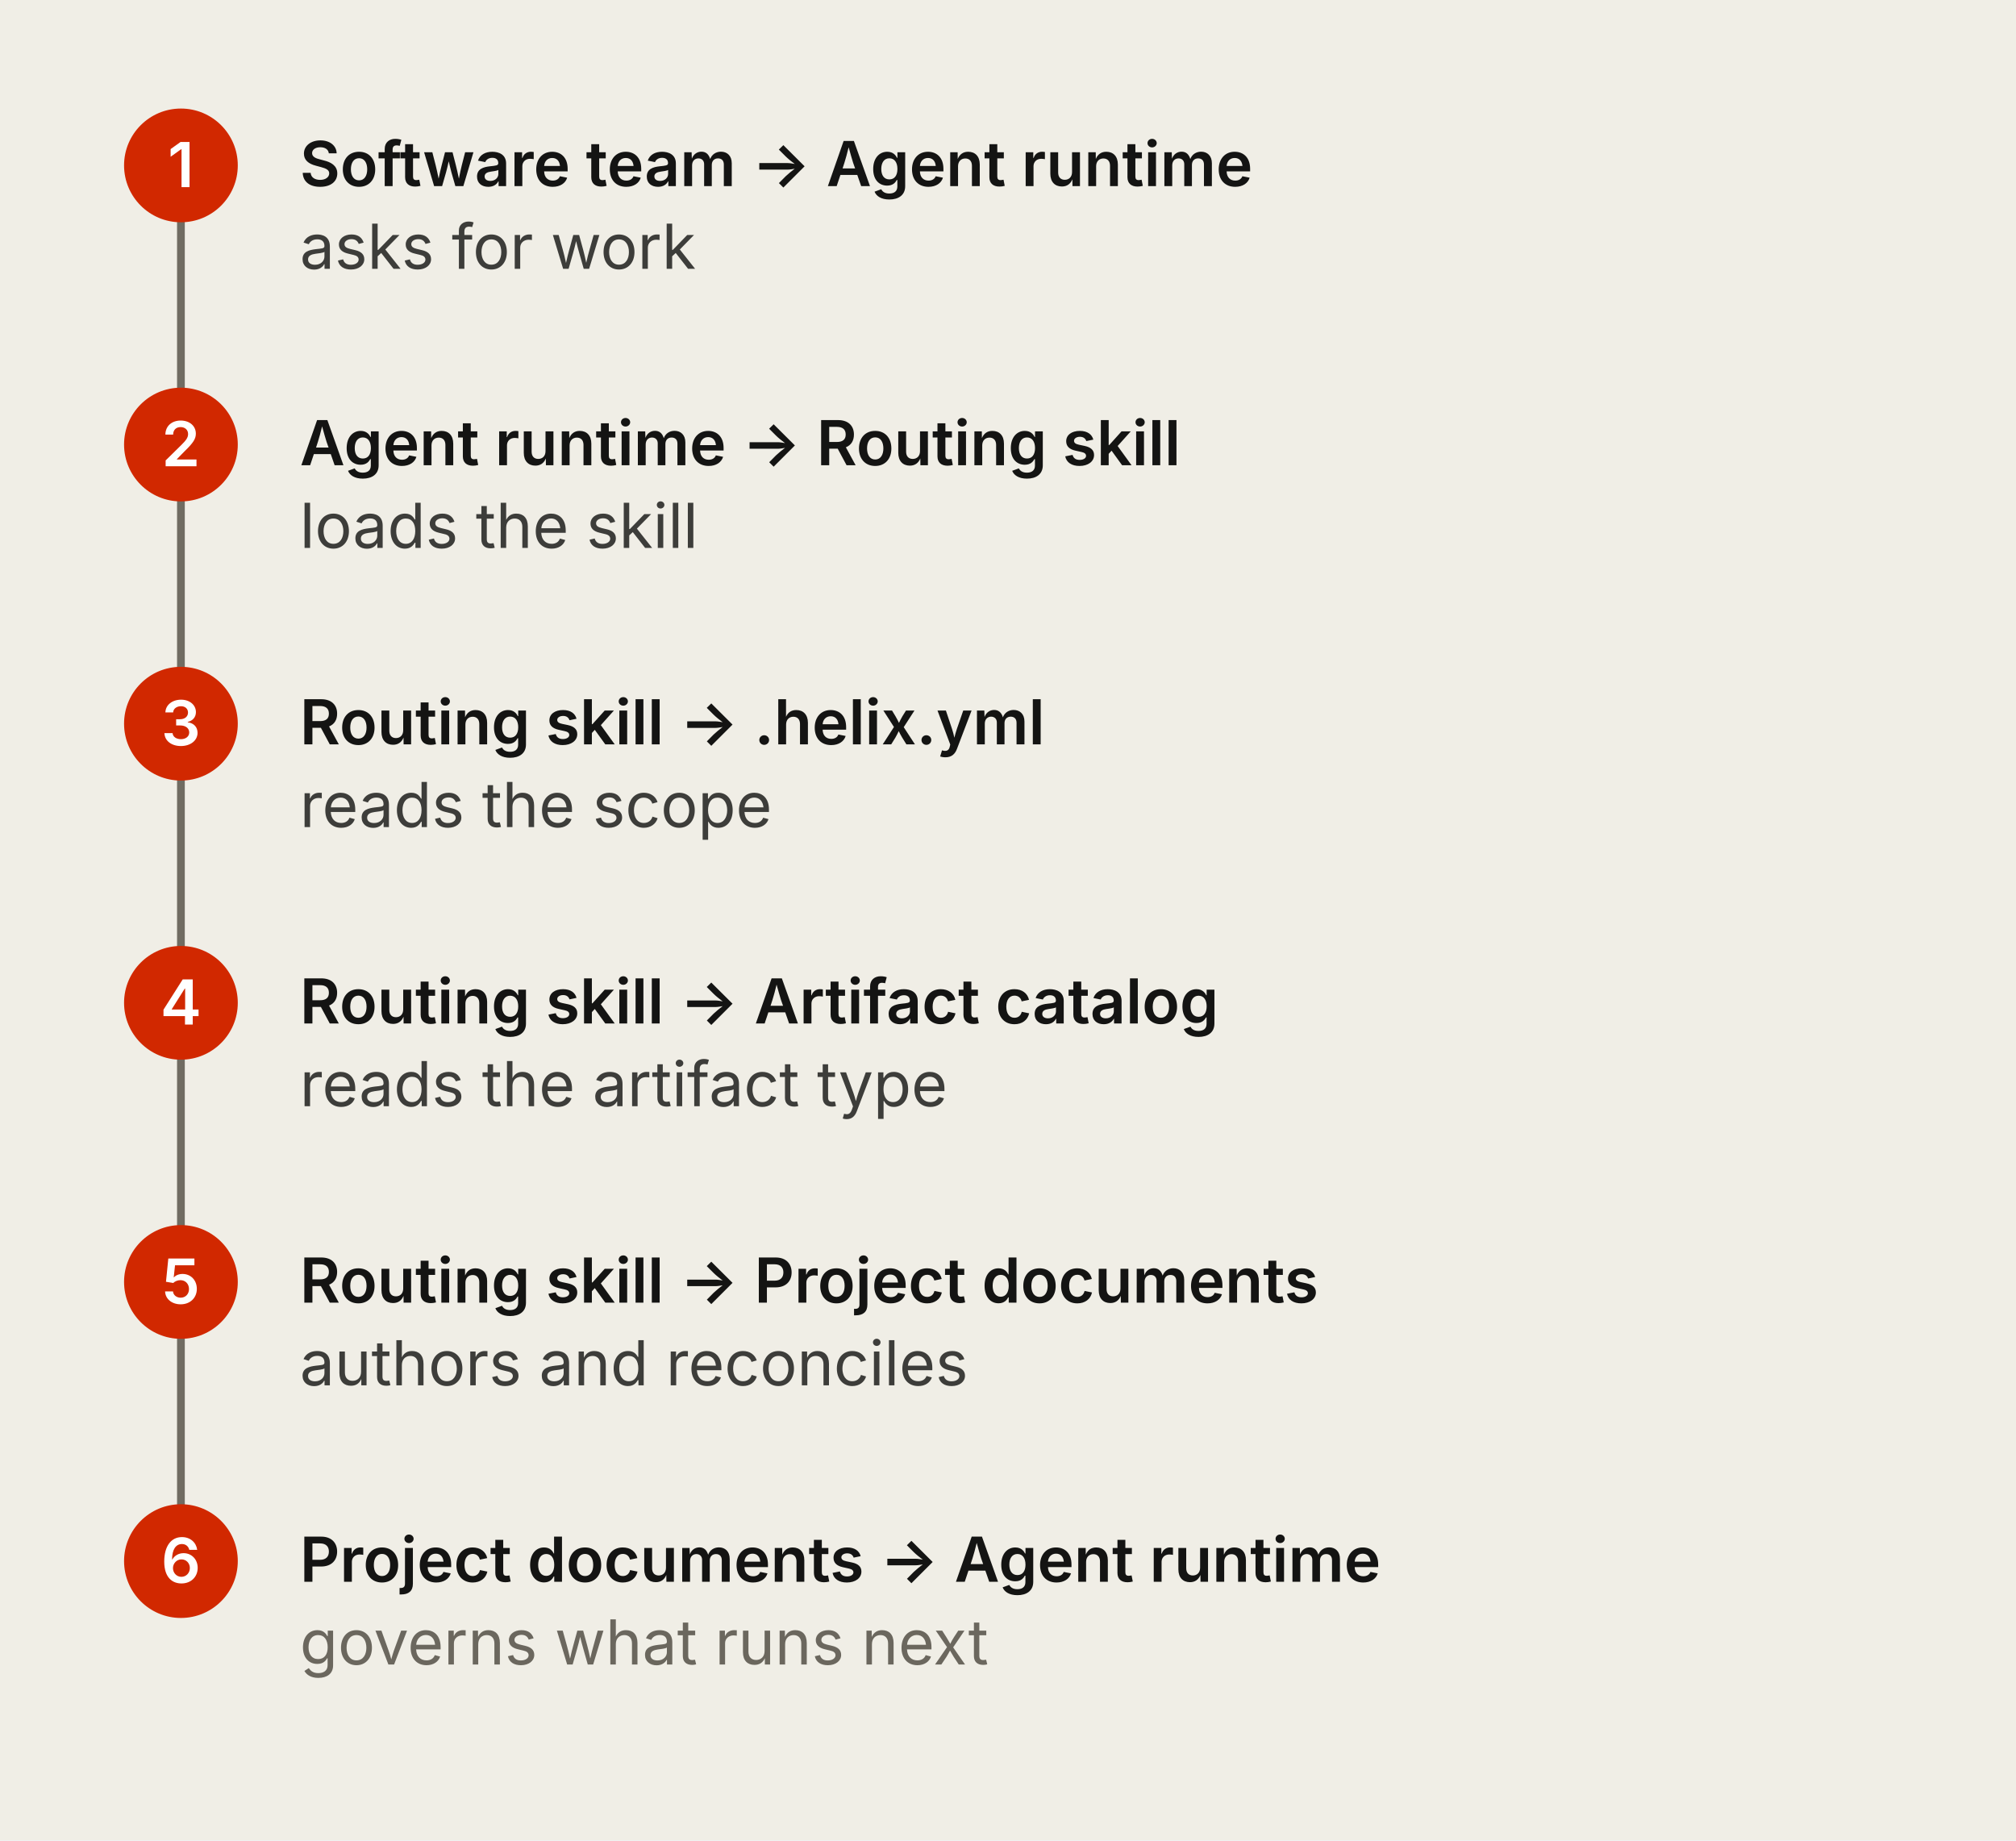
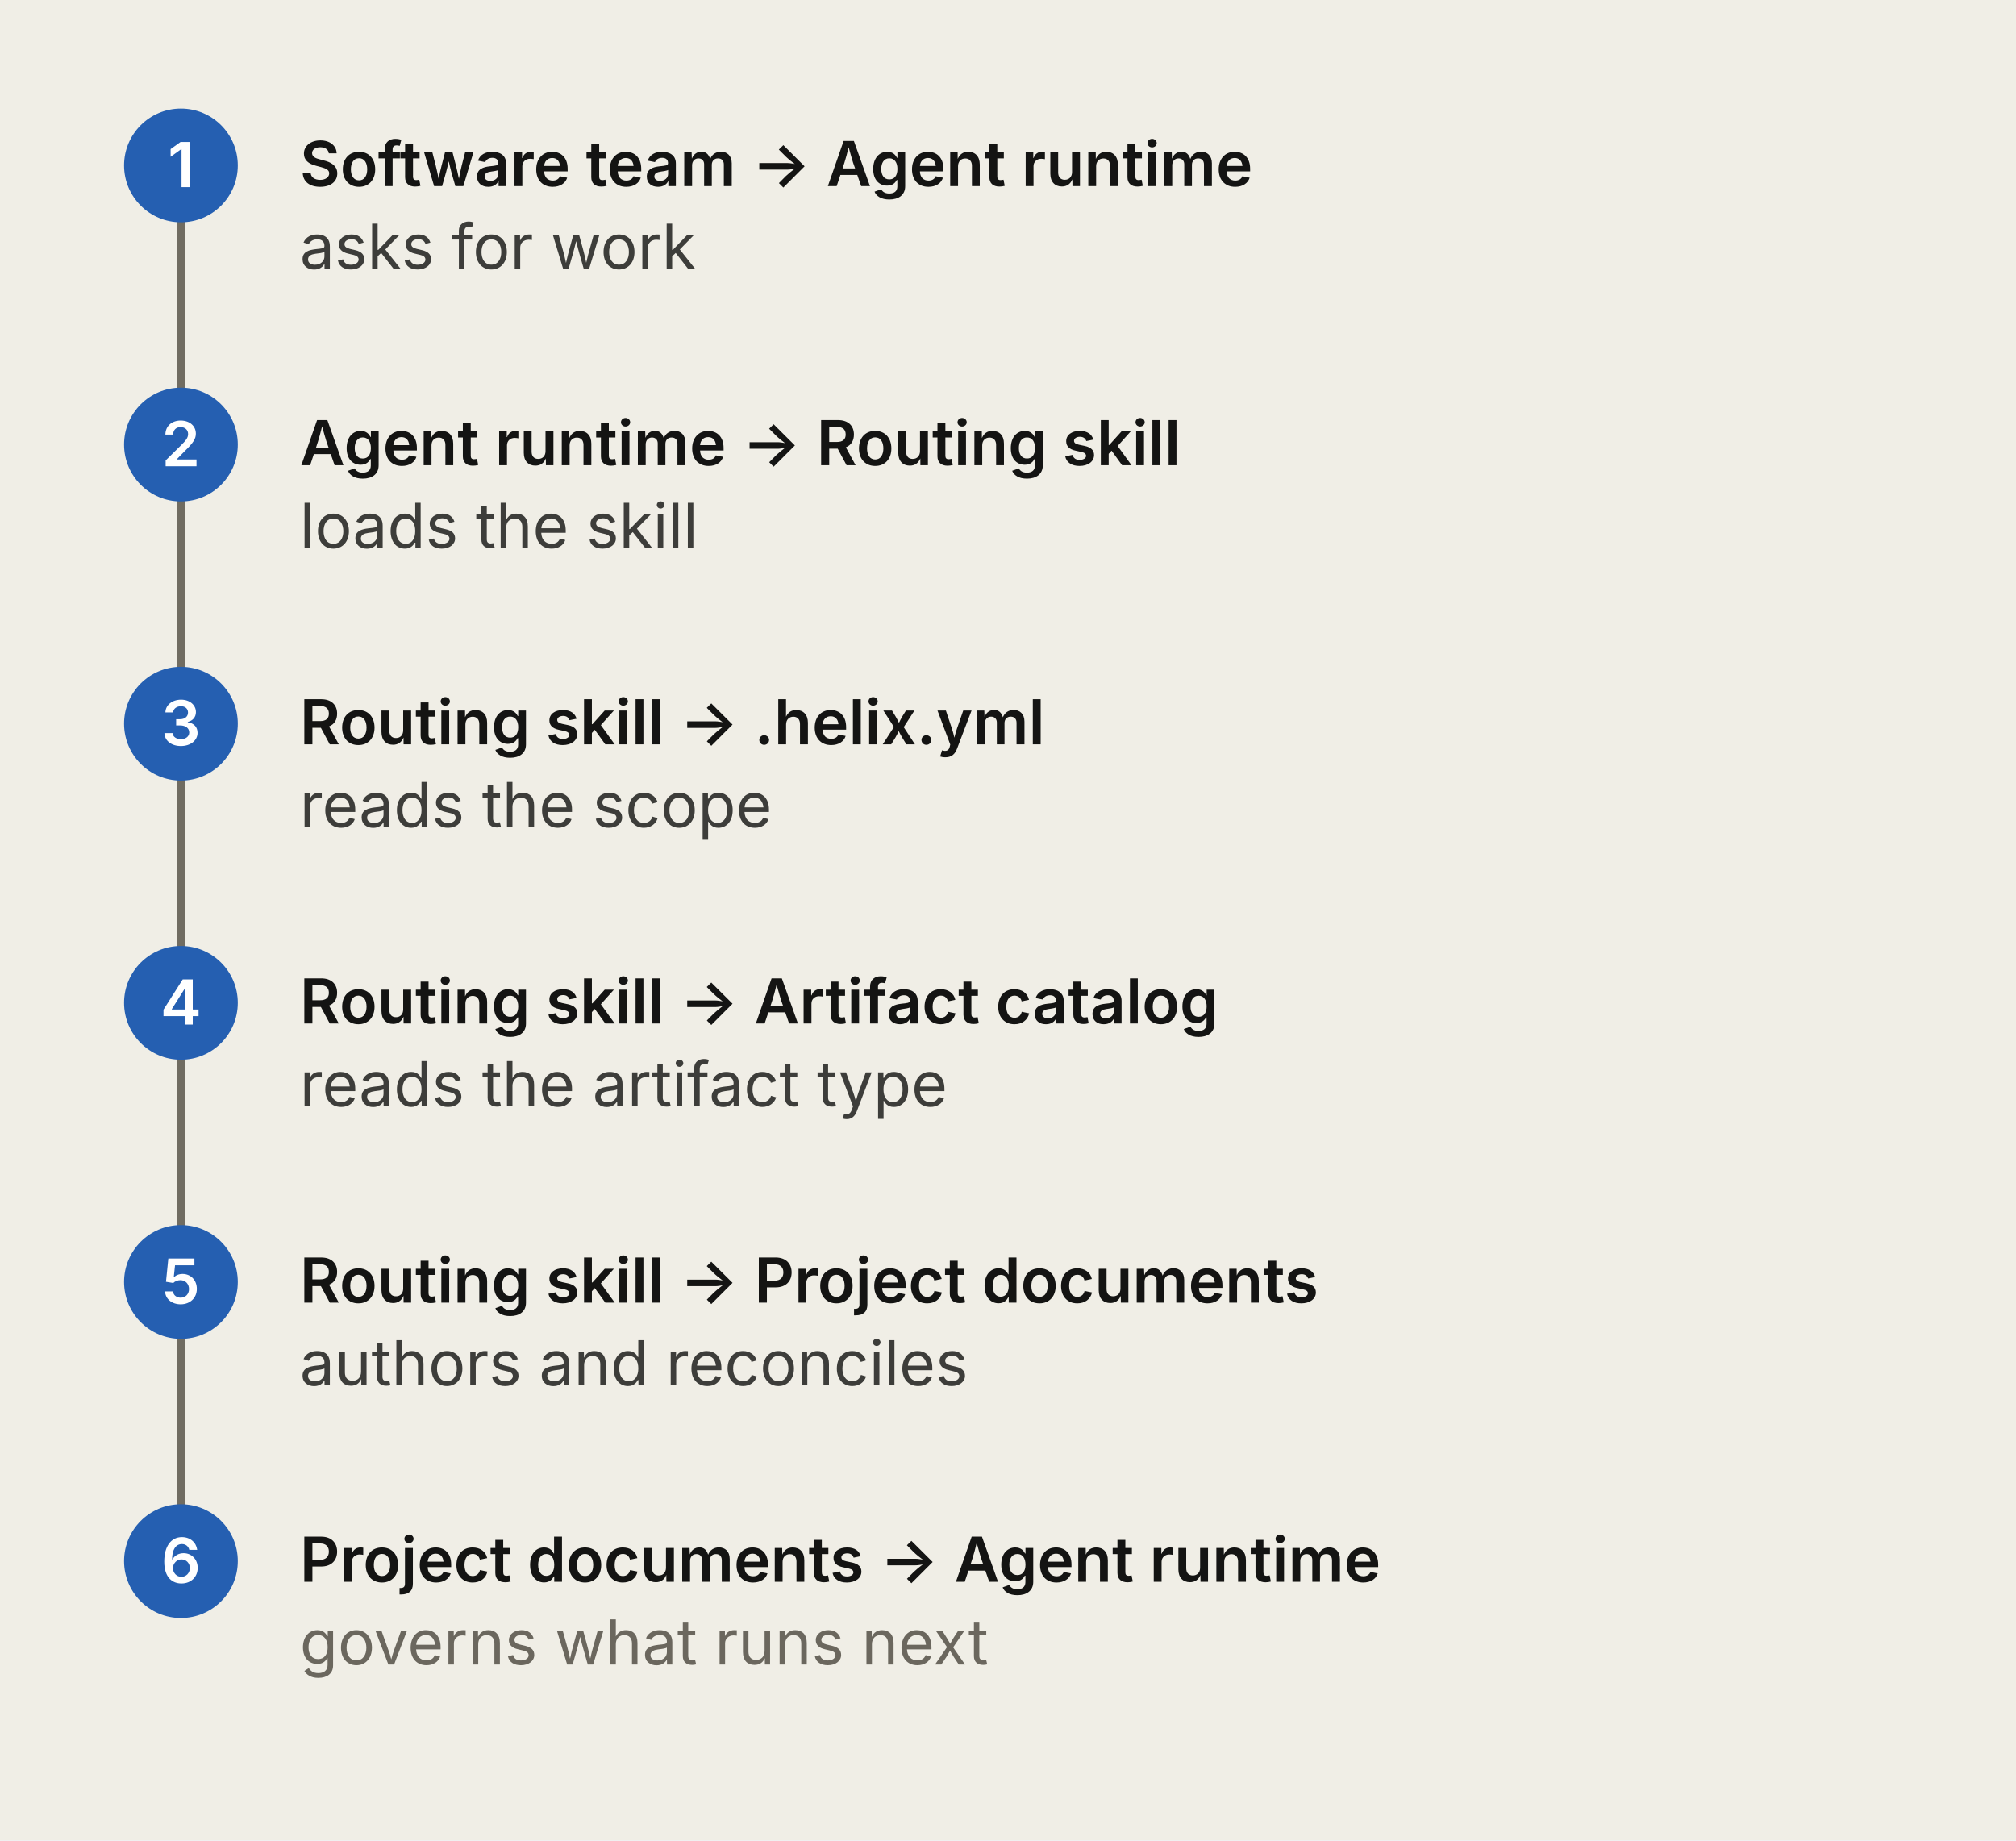
<svg xmlns="http://www.w3.org/2000/svg" viewBox="0 0 390 356" width="390" height="356" role="img" aria-labelledby="helix-request-ladder-title" aria-describedby="helix-request-ladder-desc" class="uxb-visual uxb-visual--sequence-ladder" data-visual="helix-request-ladder" style="font-family:ui-sans-serif, system-ui, -apple-system, &quot;Segoe UI&quot;, sans-serif">
  <rect x="0" y="0" width="390" height="356" style="fill:#F0EEE6" />
  <g class="uxb-ladder">
    <path d="M35 32 L35 302" style="fill:none;stroke:#706C62;stroke-width:1.5px" />
  </g>
  <g id="helix-request-ladder--m1" class="uxb-message" data-kind="call" data-steps="s1">
    <text x="58" y="36" style="fill:#141413;font-size:12px;font-weight:600">Software team → Agent runtime</text>
    <text x="58" y="52" style="fill:#3D3D3A;font-size:12px;font-weight:400">asks for work</text>
-     <circle cx="35" cy="32" r="11" style="fill:#D12800" />
+     <circle cx="35" cy="32" r="11" style="fill:#255FB1" />
    <text x="35" y="36.2" text-anchor="middle" style="fill:#FFFFFF;font-size:12px;font-weight:600">1</text>
  </g>
  <g id="helix-request-ladder--m2" class="uxb-message" data-kind="call" data-steps="s2">
    <text x="58" y="90" style="fill:#141413;font-size:12px;font-weight:600">Agent runtime → Routing skill</text>
    <text x="58" y="106" style="fill:#3D3D3A;font-size:12px;font-weight:400">loads the skill</text>
-     <circle cx="35" cy="86" r="11" style="fill:#D12800" />
+     <circle cx="35" cy="86" r="11" style="fill:#255FB1" />
    <text x="35" y="90.2" text-anchor="middle" style="fill:#FFFFFF;font-size:12px;font-weight:600">2</text>
  </g>
  <g id="helix-request-ladder--m3" class="uxb-message" data-kind="call" data-steps="s3">
    <text x="58" y="144" style="fill:#141413;font-size:12px;font-weight:600">Routing skill → .helix.yml</text>
    <text x="58" y="160" style="fill:#3D3D3A;font-size:12px;font-weight:400">reads the scope</text>
-     <circle cx="35" cy="140" r="11" style="fill:#D12800" />
+     <circle cx="35" cy="140" r="11" style="fill:#255FB1" />
    <text x="35" y="144.2" text-anchor="middle" style="fill:#FFFFFF;font-size:12px;font-weight:600">3</text>
  </g>
  <g id="helix-request-ladder--m4" class="uxb-message" data-kind="call" data-steps="s4">
    <text x="58" y="198" style="fill:#141413;font-size:12px;font-weight:600">Routing skill → Artifact catalog</text>
    <text x="58" y="214" style="fill:#3D3D3A;font-size:12px;font-weight:400">reads the artifact type</text>
-     <circle cx="35" cy="194" r="11" style="fill:#D12800" />
+     <circle cx="35" cy="194" r="11" style="fill:#255FB1" />
    <text x="35" y="198.2" text-anchor="middle" style="fill:#FFFFFF;font-size:12px;font-weight:600">4</text>
  </g>
  <g id="helix-request-ladder--m5" class="uxb-message" data-kind="call" data-steps="s5">
    <text x="58" y="252" style="fill:#141413;font-size:12px;font-weight:600">Routing skill → Project documents</text>
    <text x="58" y="268" style="fill:#3D3D3A;font-size:12px;font-weight:400">authors and reconciles</text>
-     <circle cx="35" cy="248" r="11" style="fill:#D12800" />
+     <circle cx="35" cy="248" r="11" style="fill:#255FB1" />
    <text x="35" y="252.2" text-anchor="middle" style="fill:#FFFFFF;font-size:12px;font-weight:600">5</text>
  </g>
  <g id="helix-request-ladder--m6" class="uxb-message" data-kind="return" data-steps="s6">
    <text x="58" y="306" style="fill:#141413;font-size:12px;font-weight:600">Project documents → Agent runtime</text>
    <text x="58" y="322" style="fill:#6B675E;font-size:12px;font-weight:400">governs what runs next</text>
-     <circle cx="35" cy="302" r="11" style="fill:#D12800" />
+     <circle cx="35" cy="302" r="11" style="fill:#255FB1" />
    <text x="35" y="306.2" text-anchor="middle" style="fill:#FFFFFF;font-size:12px;font-weight:600">6</text>
  </g>
</svg>
